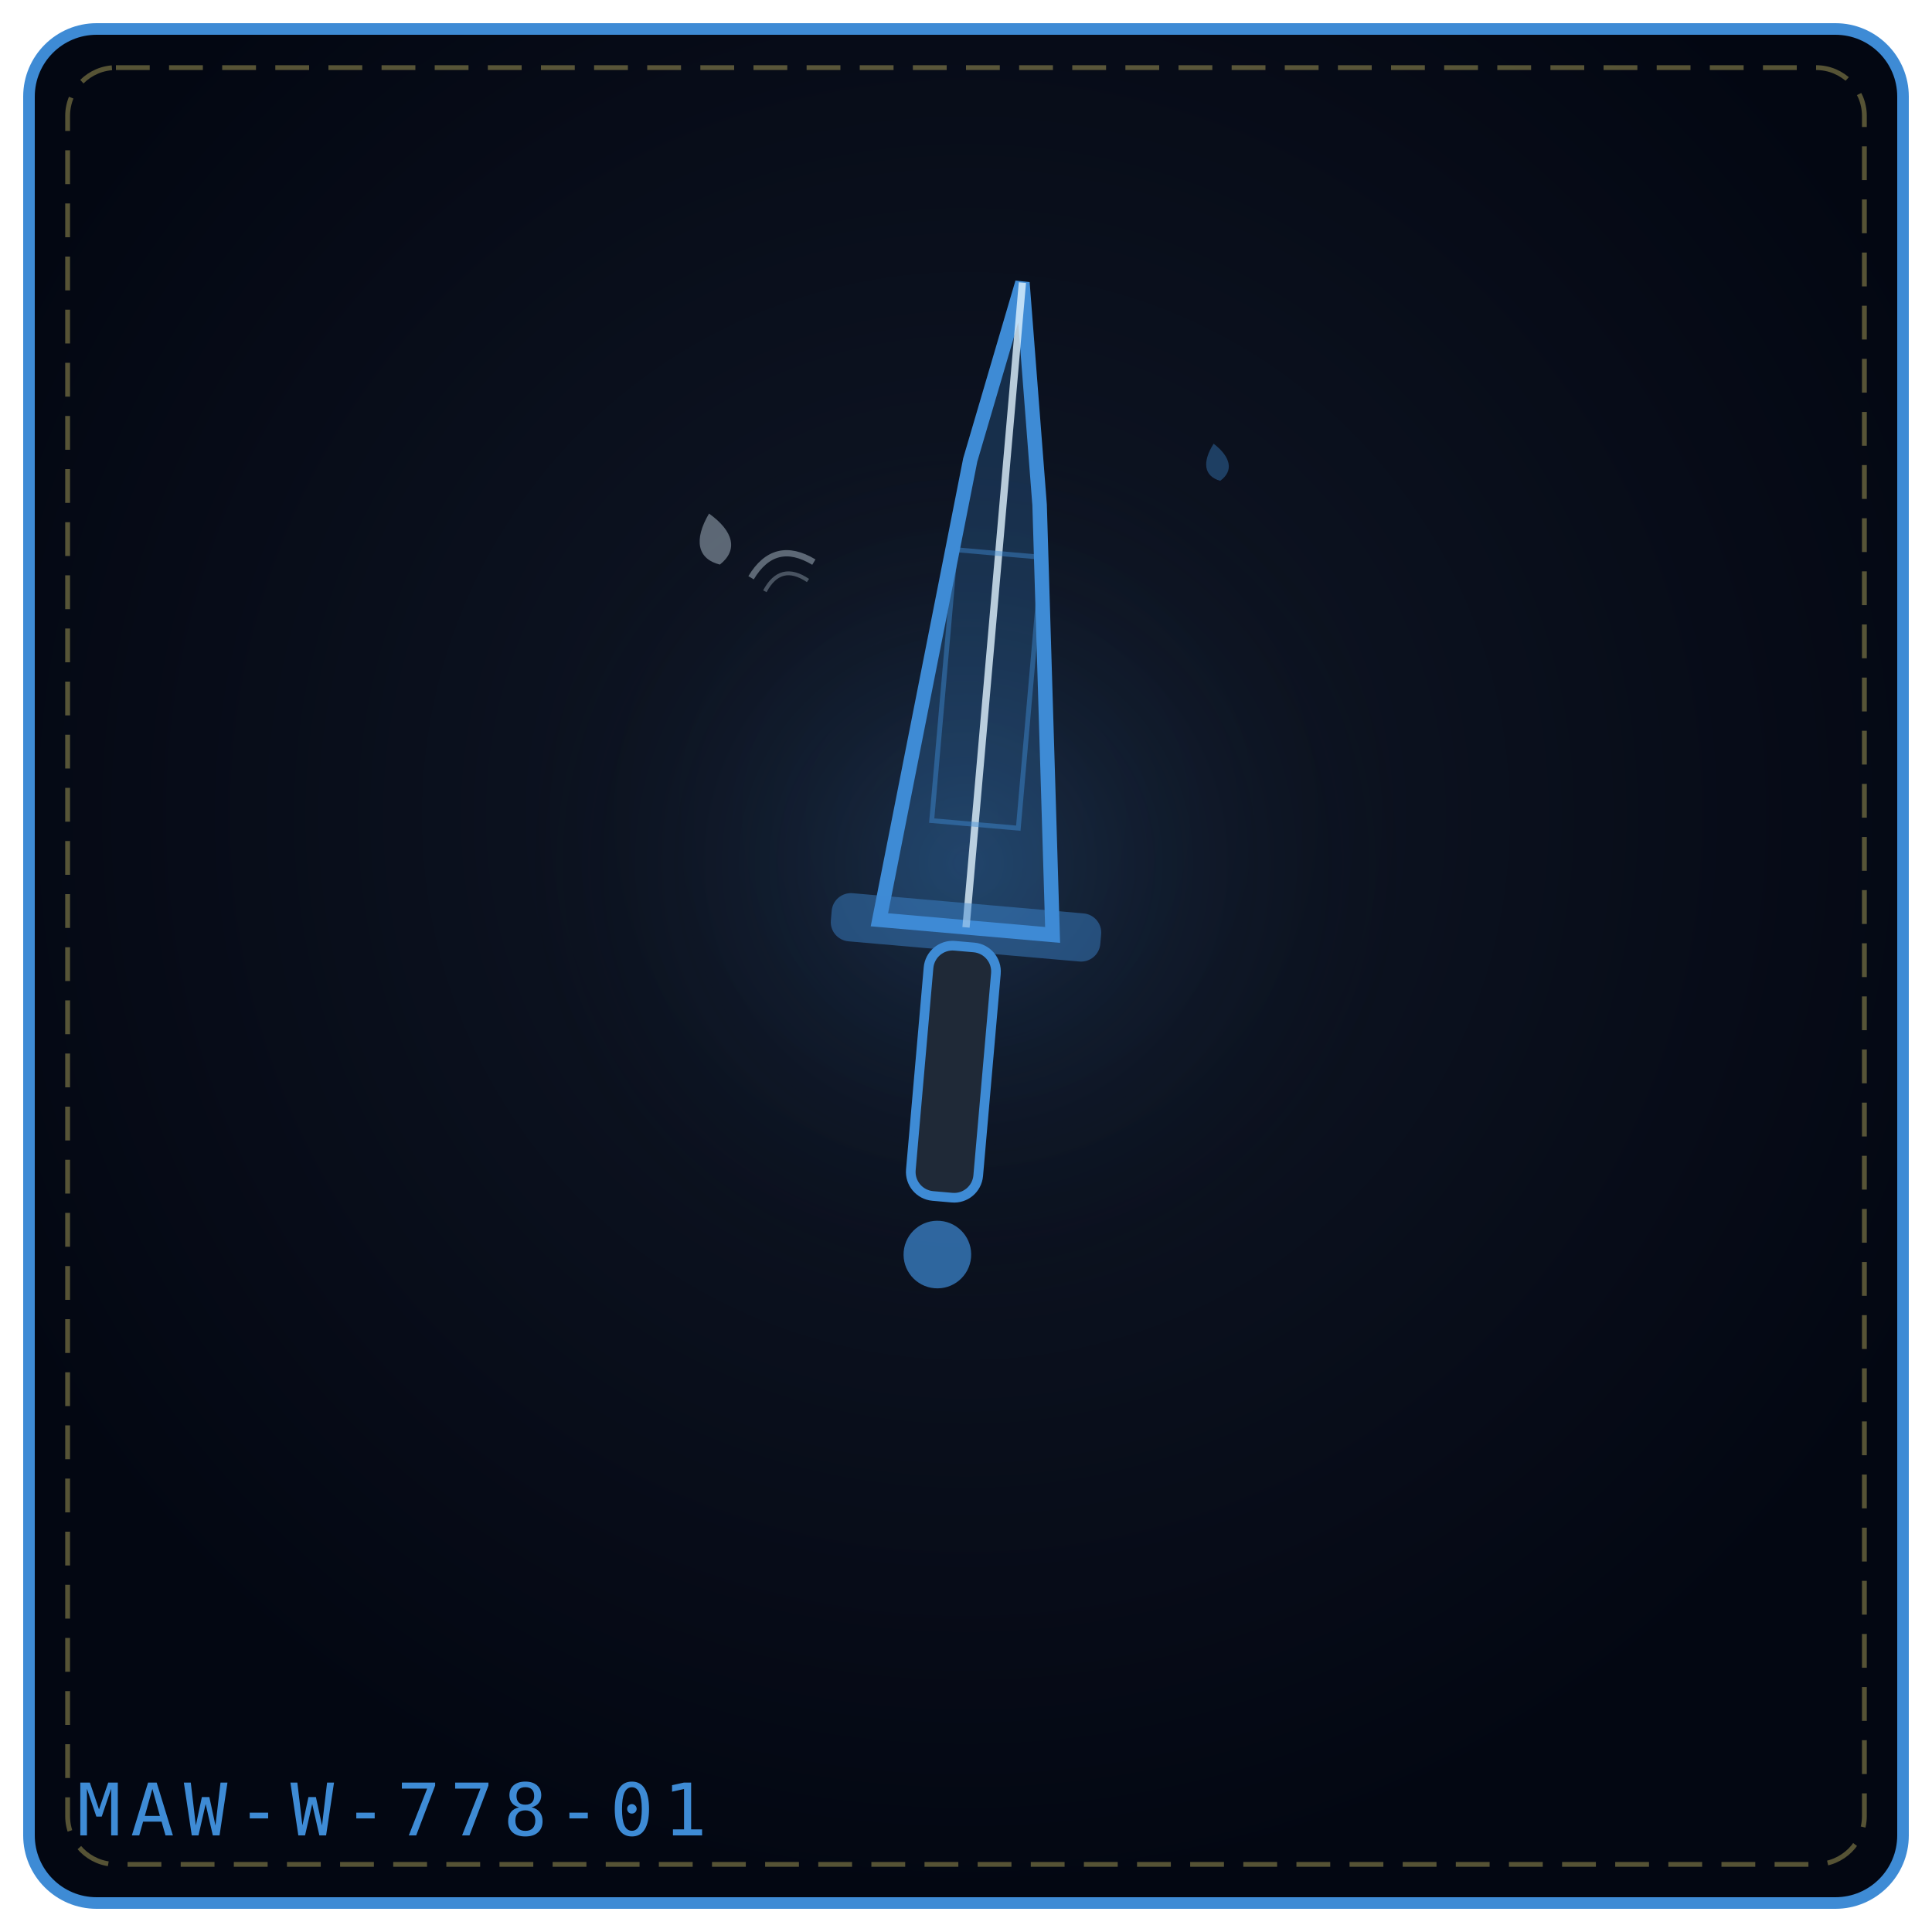
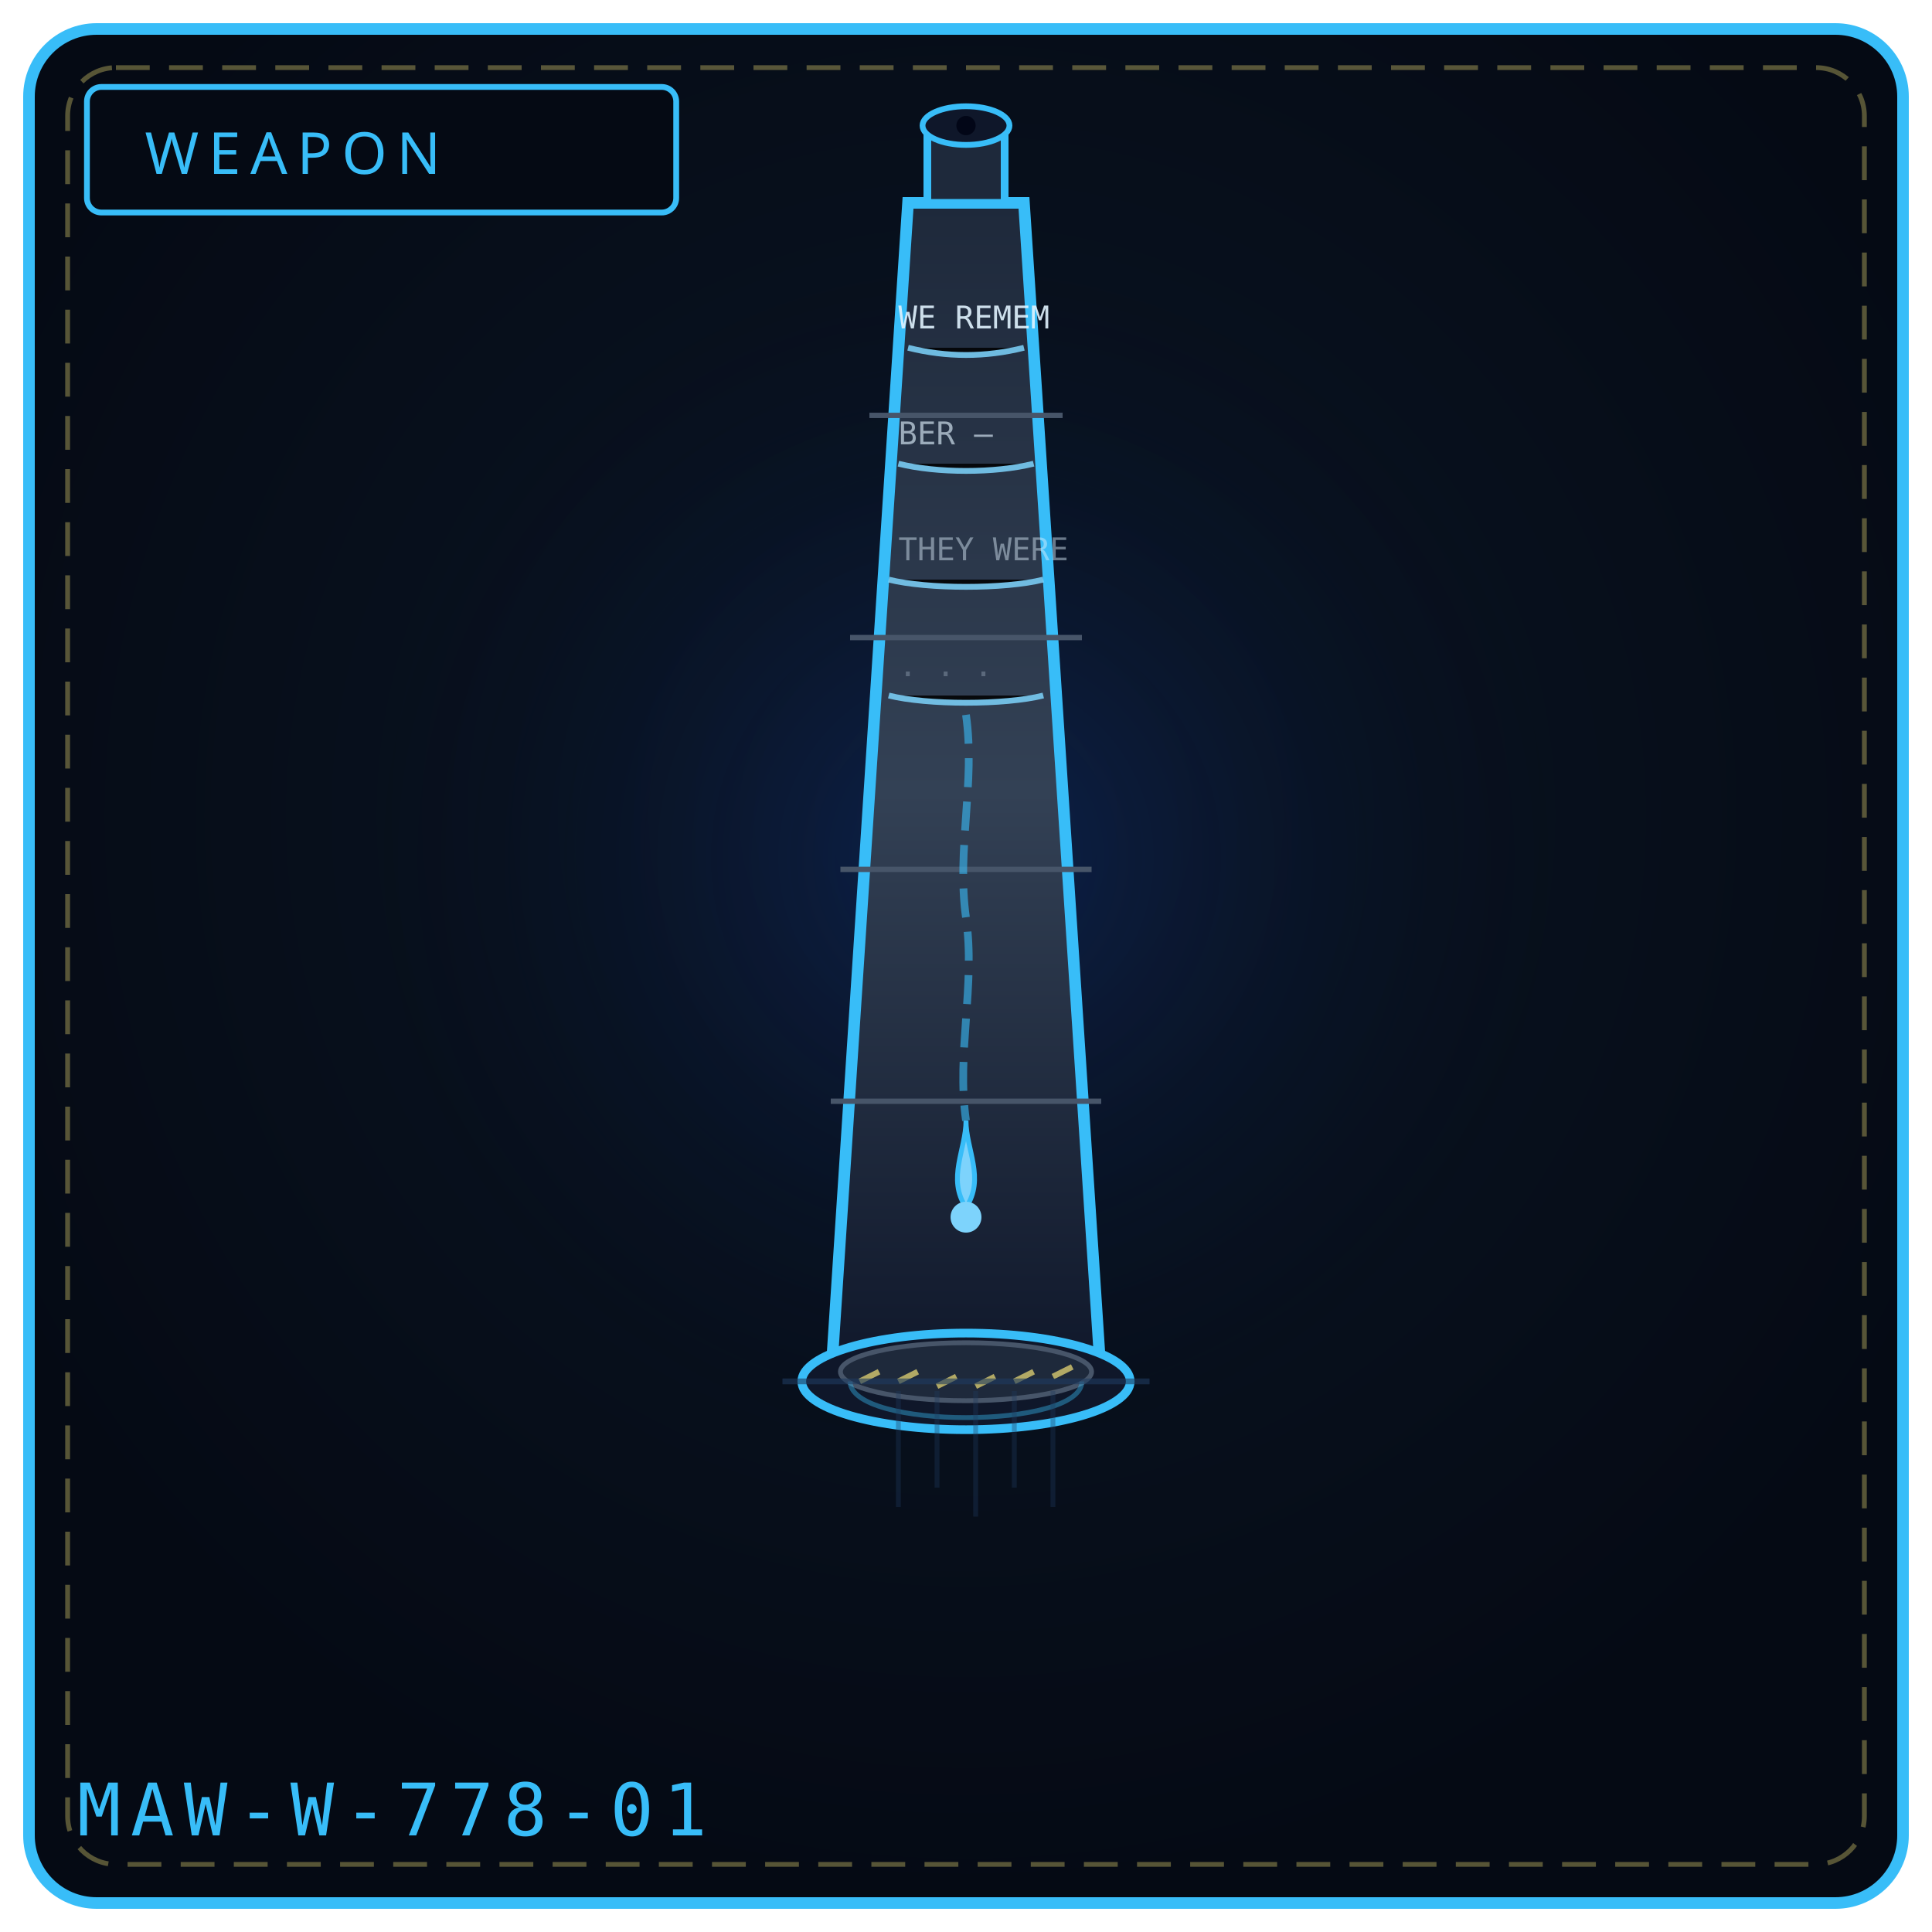
<svg xmlns="http://www.w3.org/2000/svg" viewBox="0 0 400 400" width="100%" height="100%" role="img" aria-label="THE LISTENING REQUIEM">
  <defs>
-     <radialGradient id="bgf98847" cx="50%" cy="42%" r="58%">
-       <stop offset="0%" stop-color="#111827" />
-       <stop offset="100%" stop-color="#030712" />
+     <radialGradient id="bg778" cx="50%" cy="42%" r="58%">
+       <stop offset="0%" stop-color="#0a1626" />
+       <stop offset="100%" stop-color="#050a14" />
    </radialGradient>
-     <radialGradient id="glf98847" cx="50%" cy="46%" r="42%">
-       <stop offset="0%" stop-color="#3e8bd5" stop-opacity=".2" />
+     <radialGradient id="gl778" cx="50%" cy="46%" r="50%">
+       <stop offset="0%" stop-color="#1d4ed8" stop-opacity=".22" />
      <stop offset="100%" stop-color="#000" stop-opacity="0" />
    </radialGradient>
+     <linearGradient id="horn778" x1="0" y1="0" x2="0" y2="1">
+       <stop offset="0%" stop-color="#1e293b" />
+       <stop offset="50%" stop-color="#334155" />
+       <stop offset="100%" stop-color="#0f172a" />
+     </linearGradient>
  </defs>
-   <rect x="6" y="6" width="388" height="388" rx="14" fill="url(#bgf98847)" stroke="#3e8bd5" stroke-width="2.4" />
+   <rect x="6" y="6" width="388" height="388" rx="14" fill="url(#bg778)" stroke="#38bdf8" stroke-width="2.4" />
  <rect x="14" y="14" width="372" height="372" rx="10" fill="none" stroke="#f1df76" stroke-width="1" stroke-dasharray="7 4" opacity=".35" />
-   <circle cx="200" cy="188" r="116" fill="url(#glf98847)" />
-   <g transform="rotate(5 200.0 192.0)">
-     <path d="M182.0 192.0 L192.44 95.52 L200.0 58.0 L207.56 103.56 L218.0 192.0 Z" fill="#3e8bd5" fill-opacity=".24" stroke="#3e8bd5" stroke-width="3" />
-     <path d="M200.0 192.0 L200.0 58.0" fill="none" stroke="#e0f2fe" stroke-width="1.5" opacity=".8" />
-     <rect x="191.0" y="114.3" width="18.0" height="56.3" fill="none" stroke="#3e8bd5" stroke-width="1" opacity=".45" />
-     <rect x="172.0" y="187.0" width="56.0" height="10" rx="4" fill="#3e8bd5" fill-opacity=".45" />
-     <rect x="193.0" y="196.0" width="14" height="52.0" rx="5" fill="#1f2937" stroke="#3e8bd5" stroke-width="2" />
-     <circle cx="200.0" cy="260.0" r="7.0" fill="#3e8bd5" fill-opacity=".7" />
+   <circle cx="200" cy="188" r="132" fill="url(#gl778)" />
+   <rect x="18" y="18" width="122" height="26" rx="3" fill="#050a14" stroke="#38bdf8" stroke-width="1.2" />
+   <text x="30" y="36" fill="#38bdf8" font-family="Impact, Arial Black, sans-serif" font-size="12" letter-spacing="2">WEAPON</text>
+   <path d="M188 42 L 212 42 L 228 286 L 172 286 Z" fill="url(#horn778)" stroke="#38bdf8" stroke-width="2.4" />
+   <path d="M192 42 L 192 28 C 192 24, 208 24, 208 28 L 208 42 Z" fill="#1e293b" stroke="#38bdf8" stroke-width="1.6" />
+   <ellipse cx="200" cy="26" rx="9" ry="4" fill="#0f172a" stroke="#38bdf8" stroke-width="1.2" />
+   <circle cx="200" cy="26" r="2" fill="#020617" />
+   <g stroke="#475569" stroke-width="1.1">
+     <path d="M180 86 L 220 86" />
+     <path d="M176 132 L 224 132" />
+     <path d="M174 180 L 226 180" />
+     <path d="M172 228 L 228 228" />
  </g>
-   <g transform="rotate(-12 148.0 112.0)" opacity=".9">
-     <path d="M148.0 106.2 C152.3 110.9, 152.3 114.9, 148.0 117.0 C143.7 114.9, 143.7 110.9, 148.0 106.2 Z" fill="#e0f2fe" opacity=".42" />
+   <g stroke="#7dd3fc" stroke-width="1.2" opacity=".85">
+     <path d="M188 72 C 196 74, 204 74, 212 72" />
+     <path d="M186 96 C 194 98, 206 98, 214 96" />
+     <path d="M184 120 C 192 122, 208 122, 216 120" />
+     <path d="M184 144 C 192 146, 208 146, 216 144" />
  </g>
-   <g transform="rotate(-10 252.0 96.0)" opacity=".9">
-     <path d="M252.0 91.8 C255.1 95.2, 255.1 98.1, 252.0 99.6 C248.9 98.1, 248.9 95.2, 252.0 91.8 Z" fill="#3e8bd5" opacity=".42" />
+   <g fill="#e0f2fe" font-family="monospace" font-size="6.5" opacity=".9">
+     <text x="186" y="68">WE REMEM</text>
+     <text x="186" y="92" opacity=".7">BER —</text>
+     <text x="186" y="116" opacity=".5">THEY WERE</text>
+     <text x="186" y="140" opacity=".28">. . .</text>
  </g>
-   <g transform="rotate(-14 162.0 118.0)" opacity=".9">
-     <path d="M155.3 118.0 Q162.0 111.3 168.7 118.0" fill="none" stroke="#e0f2fe" stroke-width="1.3" opacity=".42" />
-     <path d="M157.4 121.4 Q162.0 116.3 166.6 121.4" fill="none" stroke="#e0f2fe" stroke-width="0.8" opacity=".32" />
+   <path d="M200 148 C 202 162, 198 176, 200 190 C 202 204, 198 218, 200 232" fill="none" stroke="#38bdf8" stroke-width="1.6" stroke-dasharray="6 3" opacity=".6" />
+   <path d="M200 232 C 200 238, 196 244, 200 250 C 204 244, 200 238, 200 232" fill="#7dd3fc" stroke="#38bdf8" stroke-width="1" />
+   <circle cx="200" cy="252" r="3.2" fill="#7dd3fc" />
+   <ellipse cx="200" cy="286" rx="34" ry="10" fill="#0f172a" stroke="#38bdf8" stroke-width="1.8" />
+   <ellipse cx="200" cy="284" rx="26" ry="6" fill="#1e293b" stroke="#475569" stroke-width="1" />
+   <g fill="none" stroke="#f1df76" stroke-width="1.2" opacity=".7">
+     <path d="M178 286 L 182 284" />
+     <path d="M186 286 L 190 284" />
+     <path d="M194 287 L 198 285" />
+     <path d="M202 287 L 206 285" />
+     <path d="M210 286 L 214 284" />
+     <path d="M218 285 L 222 283" />
  </g>
-   <text x="16" y="380" font-family="monospace" font-size="15" letter-spacing="2" fill="#3e8bd5">MAW-W-778-01</text>
+   <path d="M176 286 C 176 296, 224 296, 224 286" fill="none" stroke="#38bdf8" stroke-width="1" opacity=".4" />
+   <path d="M162 286 L 238 286" stroke="#1e3a5f" stroke-width="1.2" opacity=".6" />
+   <path d="M186 288 L 186 312 M194 288 L 194 308 M202 288 L 202 314 M210 288 L 210 308 M218 288 L 218 312" stroke="#1e3a5f" stroke-width="1" opacity=".35" />
+   <text x="16" y="380" font-family="monospace" font-size="15" letter-spacing="2" fill="#38bdf8">MAW-W-778-01</text>
</svg>
